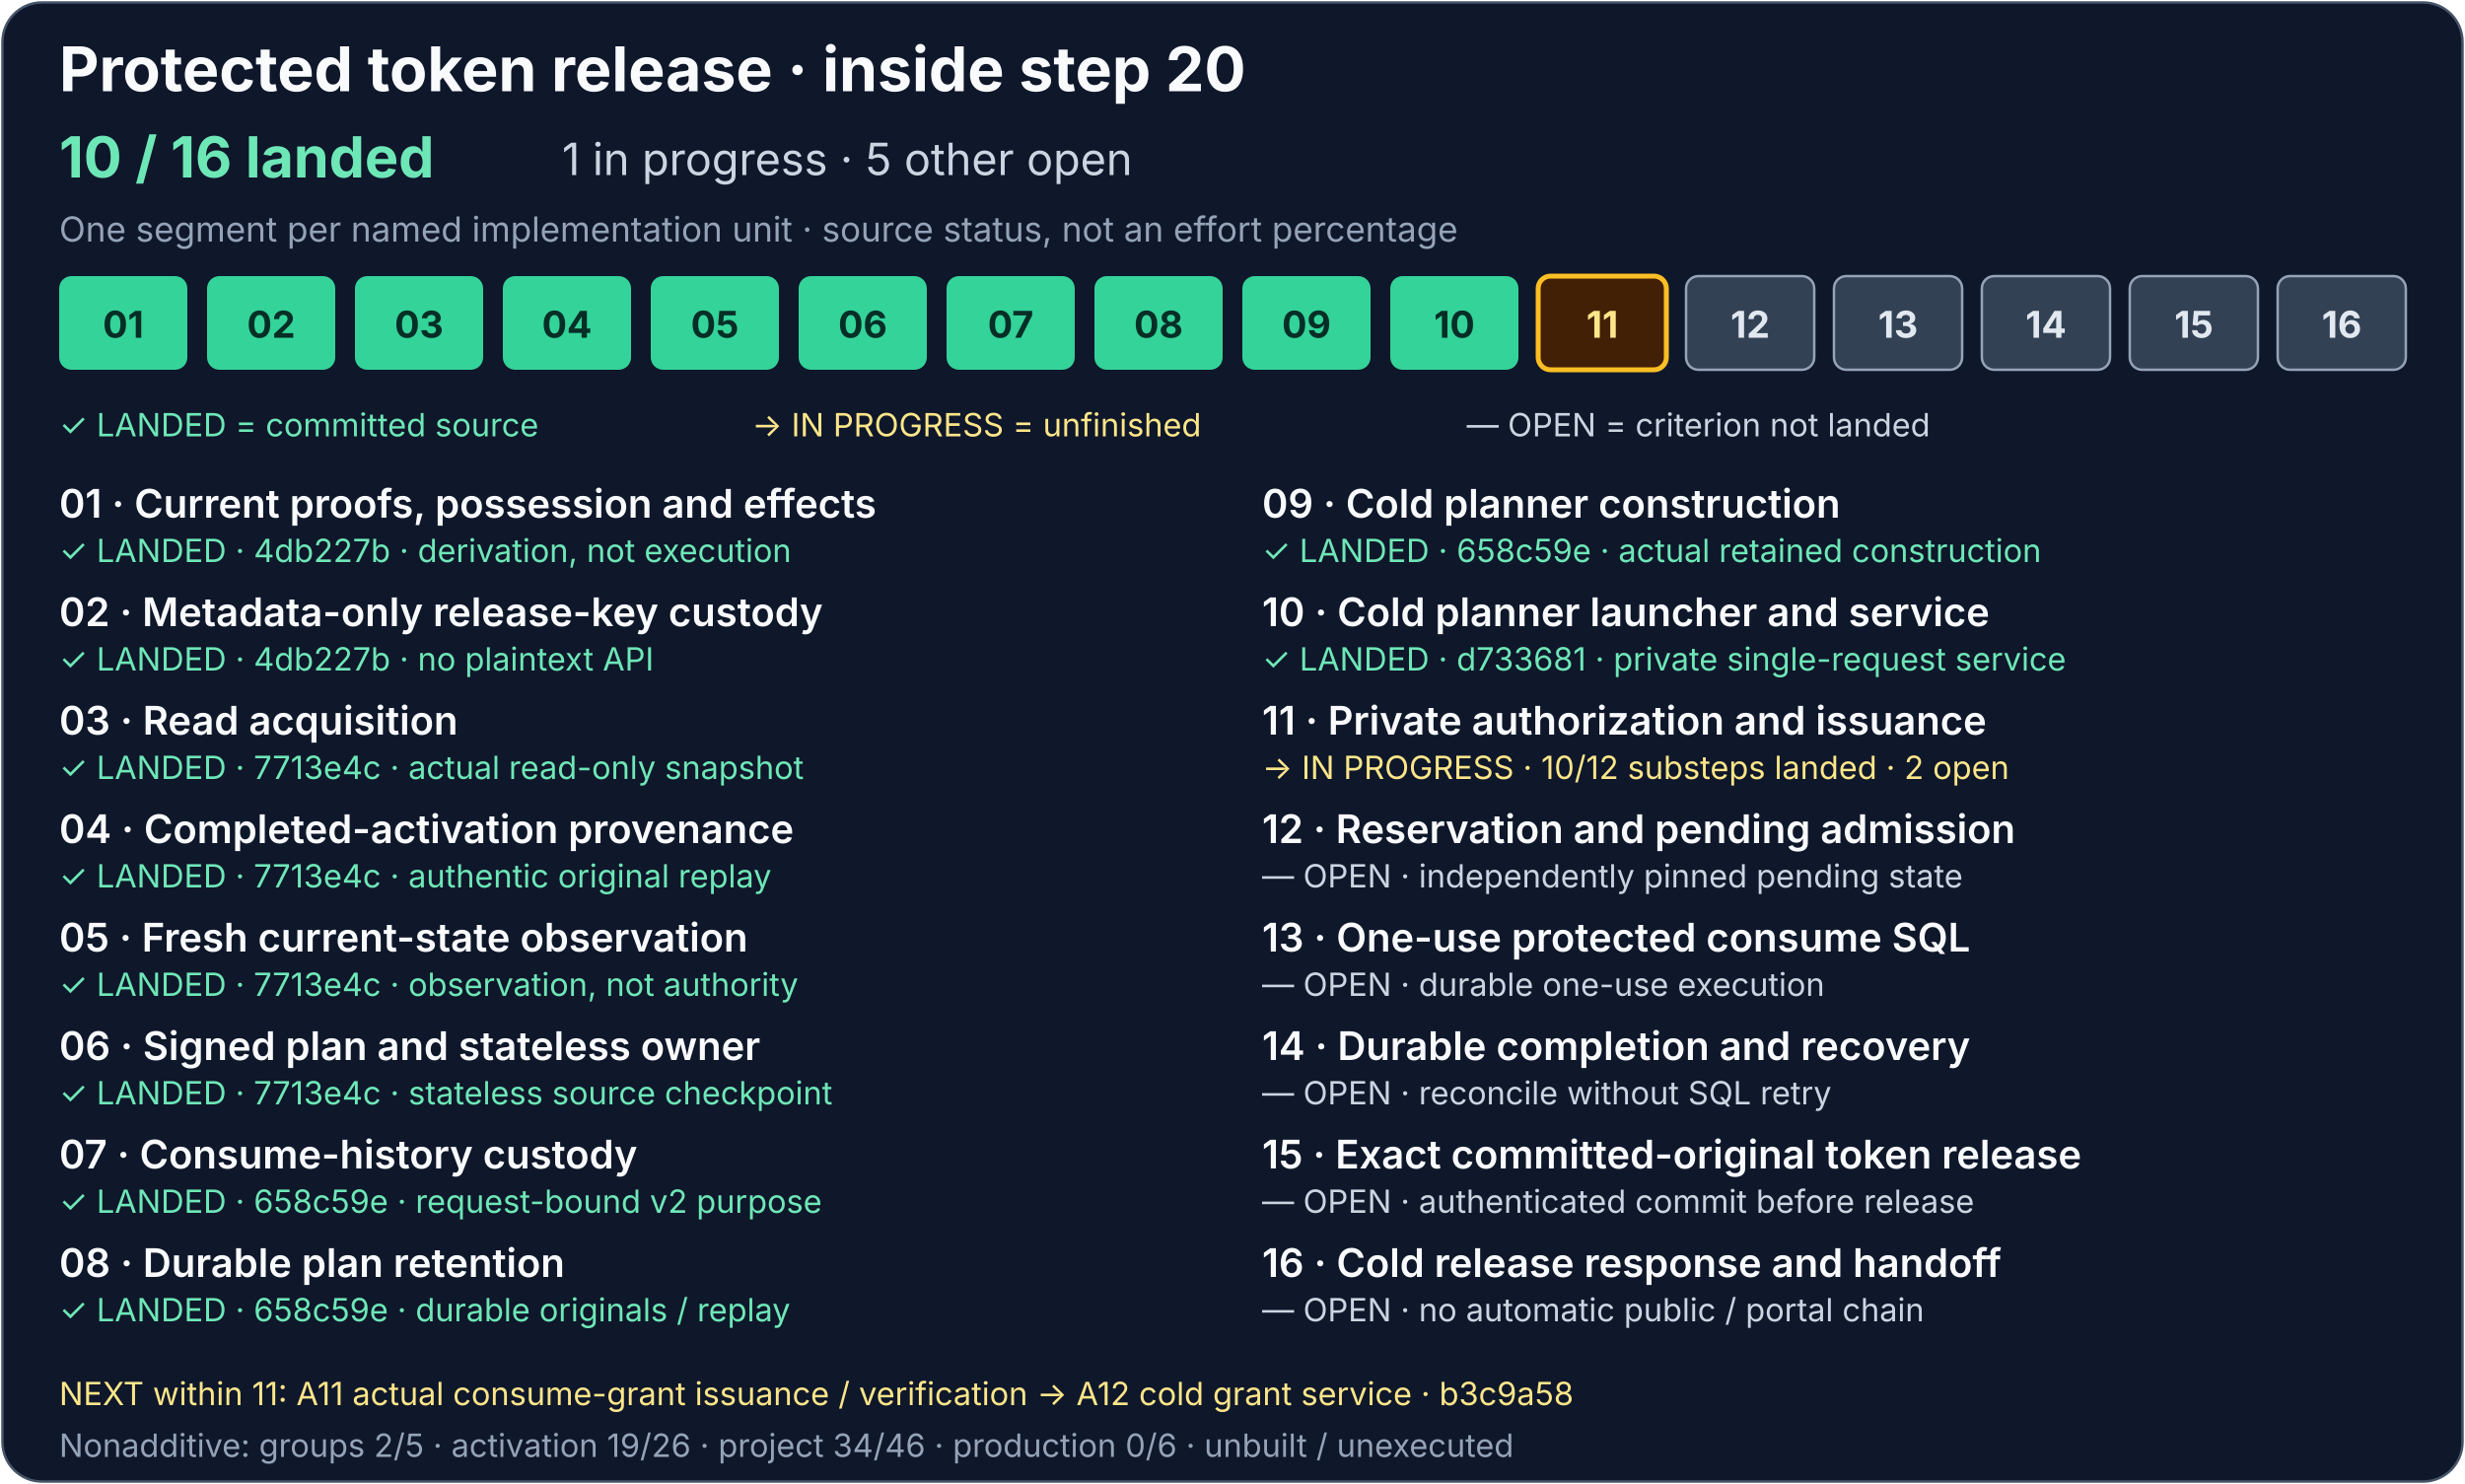
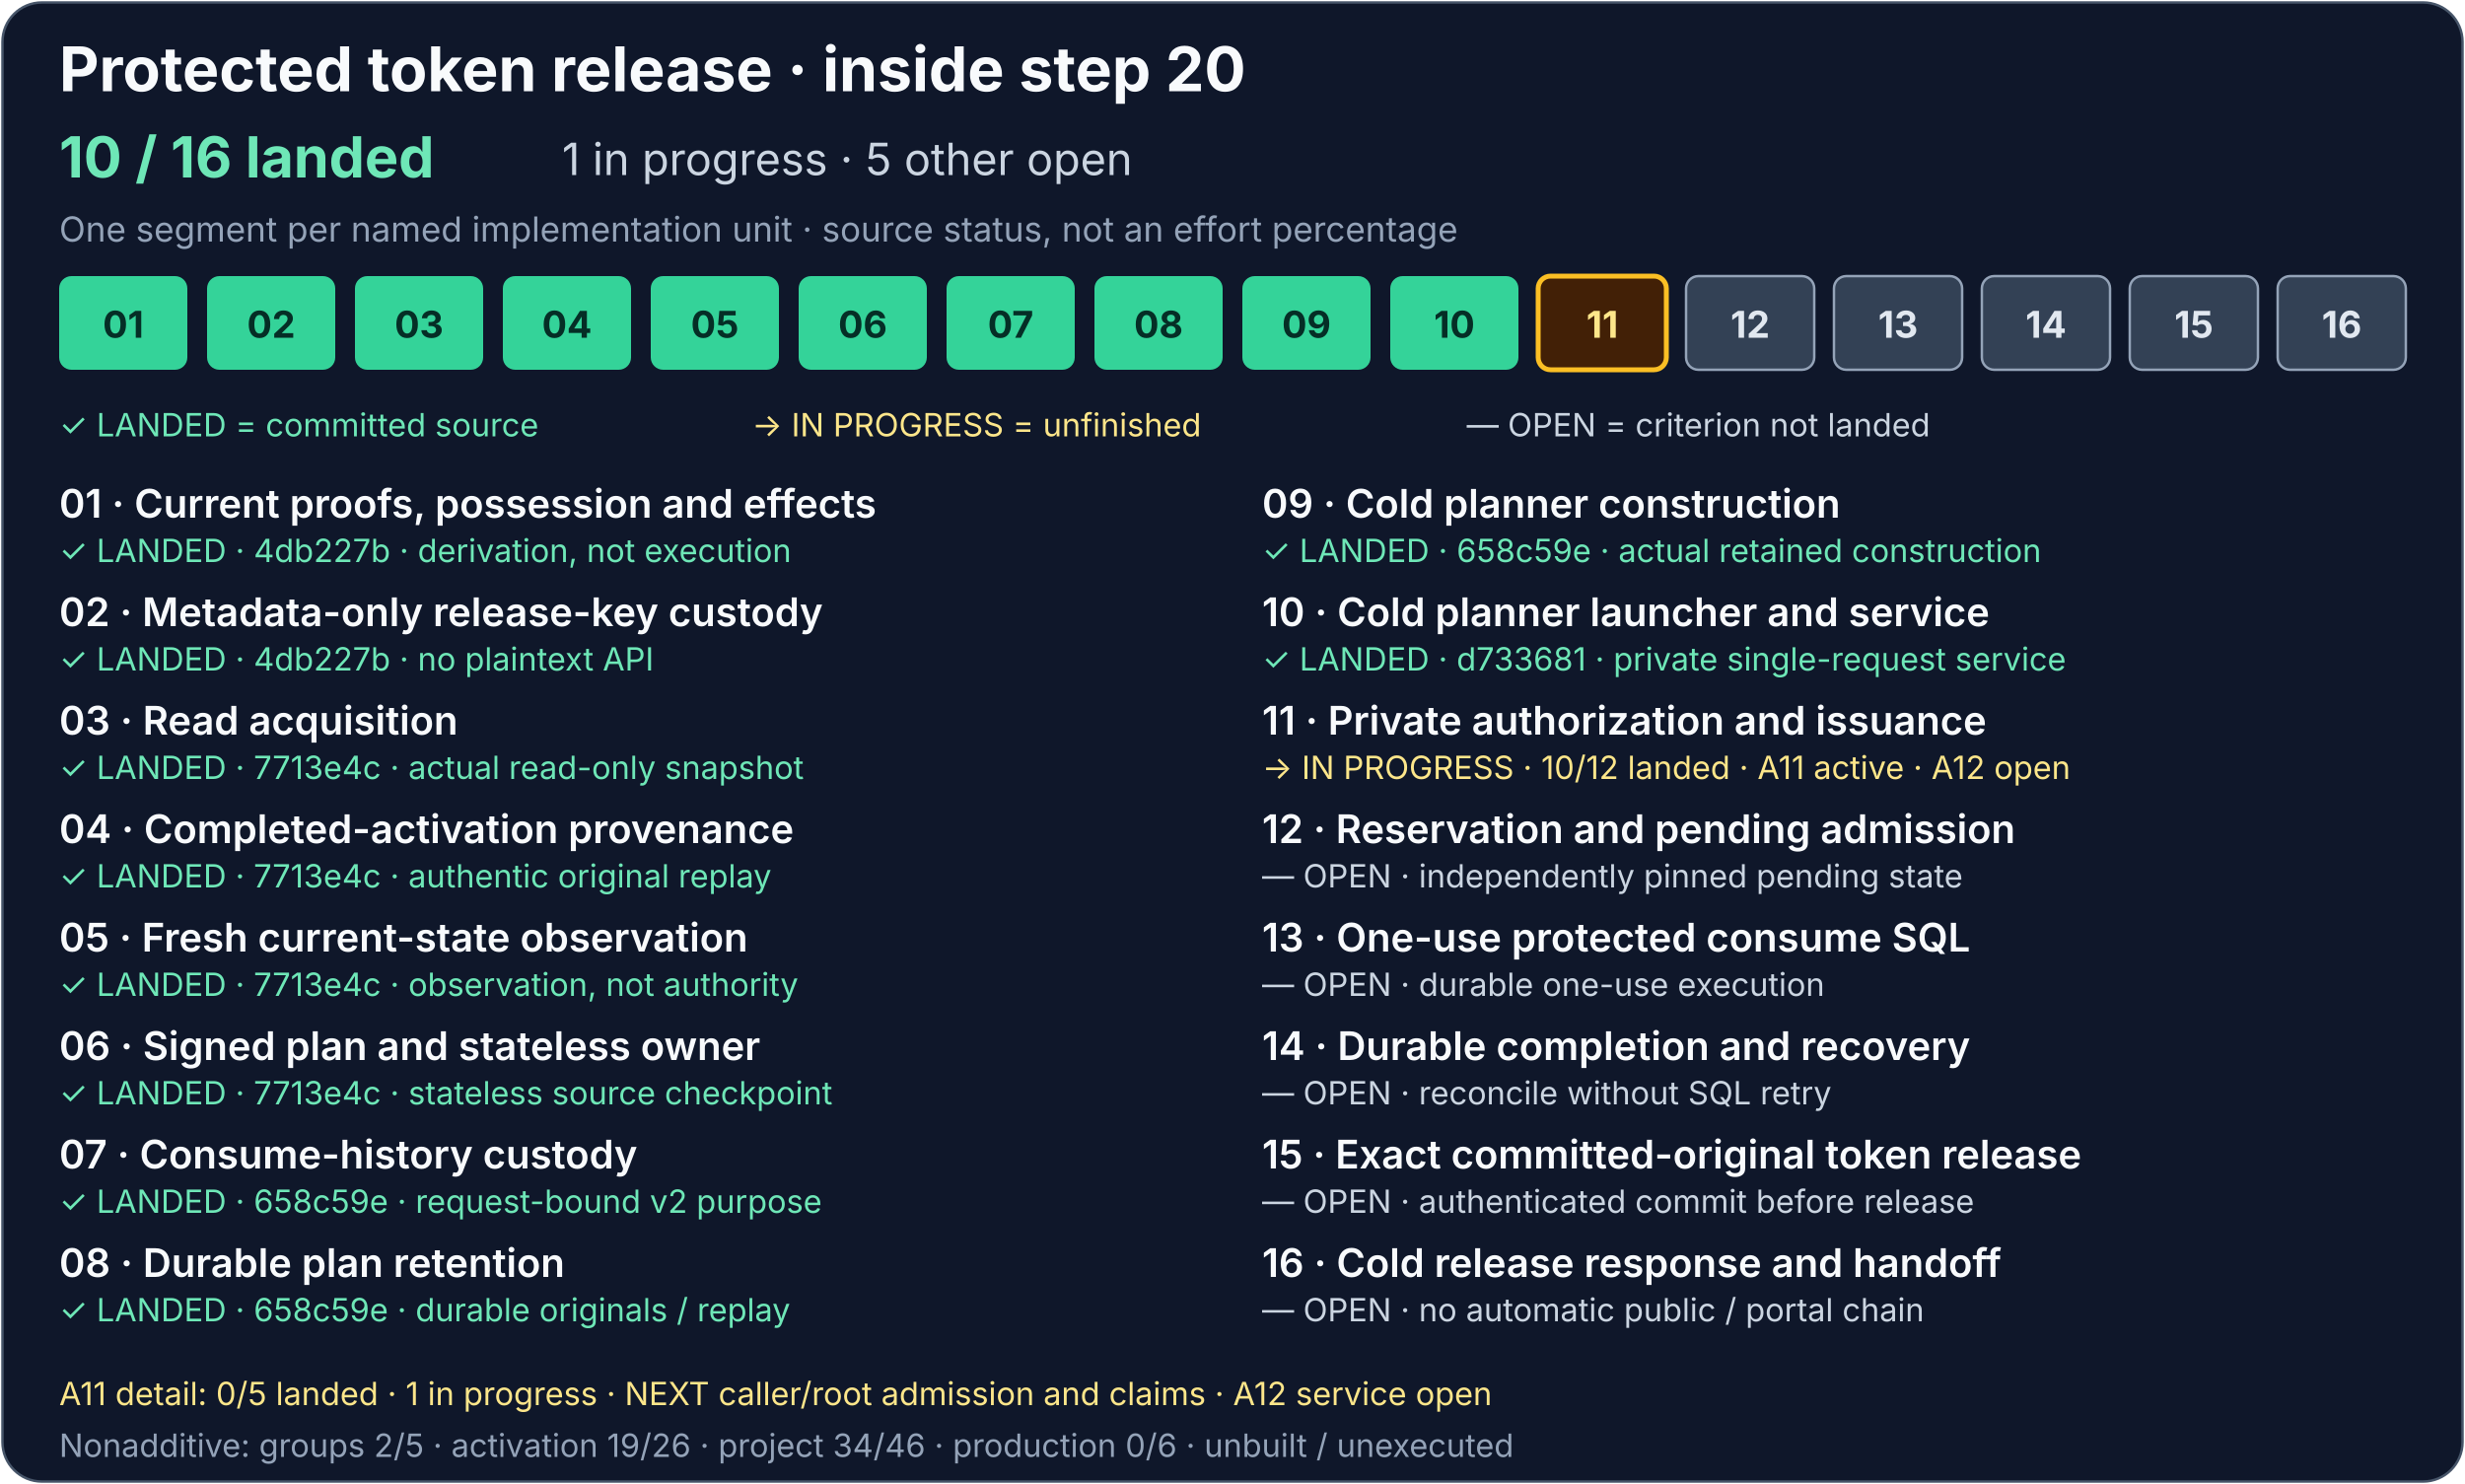
<svg xmlns="http://www.w3.org/2000/svg" width="1000" height="602" viewBox="0 0 1000 602" role="img" aria-labelledby="release-title release-description">
  <rect x="1" y="1" width="998" height="600" rx="16" fill="#0f172a" stroke="#475569" />
  <g font-family="system-ui, -apple-system, Segoe UI, sans-serif">
    <text x="24" y="37" fill="#f8fafc" font-size="25" font-weight="700">Protected token release · inside step 20</text>
    <text x="24" y="72" fill="#6ee7b7" font-size="23" font-weight="700">10 / 16 landed</text>
    <text x="228" y="71" fill="#cbd5e1" font-size="18">1 in progress · 5 other open</text>
    <text x="24" y="98" fill="#94a3b8" font-size="14">One segment per named implementation unit · source status, not an effort percentage</text>
    <g fill="#34d399">
      <rect x="24" y="112" width="52" height="38" rx="5" />
      <rect x="84" y="112" width="52" height="38" rx="5" />
      <rect x="144" y="112" width="52" height="38" rx="5" />
      <rect x="204" y="112" width="52" height="38" rx="5" />
      <rect x="264" y="112" width="52" height="38" rx="5" />
      <rect x="324" y="112" width="52" height="38" rx="5" />
    </g>
    <g fill="#34d399">
      <rect x="384" y="112" width="52" height="38" rx="5" />
      <rect x="444" y="112" width="52" height="38" rx="5" />
      <rect x="504" y="112" width="52" height="38" rx="5" />
      <rect x="564" y="112" width="52" height="38" rx="5" />
    </g>
    <g fill="#334155" stroke="#94a3b8">
      <rect x="624" y="112" width="52" height="38" rx="5" fill="#422006" stroke="#fbbf24" stroke-width="2" />
      <rect x="684" y="112" width="52" height="38" rx="5" />
      <rect x="744" y="112" width="52" height="38" rx="5" />
      <rect x="804" y="112" width="52" height="38" rx="5" />
      <rect x="864" y="112" width="52" height="38" rx="5" />
      <rect x="924" y="112" width="52" height="38" rx="5" />
    </g>
    <g font-size="15" font-weight="700" text-anchor="middle">
      <g fill="#052e26">
        <text x="50" y="137">01</text>
        <text x="110" y="137">02</text>
        <text x="170" y="137">03</text>
        <text x="230" y="137">04</text>
        <text x="290" y="137">05</text>
        <text x="350" y="137">06</text>
      </g>
      <g fill="#052e26">
        <text x="410" y="137">07</text>
        <text x="470" y="137">08</text>
        <text x="530" y="137">09</text>
        <text x="590" y="137">10</text>
      </g>
      <g fill="#e2e8f0">
        <text x="650" y="137" fill="#fde68a">11</text>
        <text x="710" y="137">12</text>
        <text x="770" y="137">13</text>
        <text x="830" y="137">14</text>
        <text x="890" y="137">15</text>
        <text x="950" y="137">16</text>
      </g>
    </g>
    <text x="24" y="177" fill="#6ee7b7" font-size="13">✓ LANDED = committed source</text>
    <text x="305" y="177" fill="#fde68a" font-size="13">→ IN PROGRESS = unfinished</text>
    <text x="595" y="177" fill="#cbd5e1" font-size="13">— OPEN = criterion not landed</text>
    <g fill="#f8fafc" font-size="16" font-weight="600">
      <text x="24" y="210">01 · Current proofs, possession and effects</text>
      <text x="24" y="254">02 · Metadata-only release-key custody</text>
      <text x="24" y="298">03 · Read acquisition</text>
      <text x="24" y="342">04 · Completed-activation provenance</text>
      <text x="24" y="386">05 · Fresh current-state observation</text>
      <text x="24" y="430">06 · Signed plan and stateless owner</text>
      <text x="24" y="474">07 · Consume-history custody</text>
      <text x="24" y="518">08 · Durable plan retention</text>
      <text x="512" y="210">09 · Cold planner construction</text>
      <text x="512" y="254">10 · Cold planner launcher and service</text>
      <text x="512" y="298">11 · Private authorization and issuance</text>
      <text x="512" y="342">12 · Reservation and pending admission</text>
      <text x="512" y="386">13 · One-use protected consume SQL</text>
      <text x="512" y="430">14 · Durable completion and recovery</text>
      <text x="512" y="474">15 · Exact committed-original token release</text>
      <text x="512" y="518">16 · Cold release response and handoff</text>
    </g>
    <g font-size="13">
      <g fill="#6ee7b7">
        <text x="24" y="228">✓ LANDED · 4db227b · derivation, not execution</text>
        <text x="24" y="272">✓ LANDED · 4db227b · no plaintext API</text>
        <text x="24" y="316">✓ LANDED · 7713e4c · actual read-only snapshot</text>
        <text x="24" y="360">✓ LANDED · 7713e4c · authentic original replay</text>
        <text x="24" y="404">✓ LANDED · 7713e4c · observation, not authority</text>
        <text x="24" y="448">✓ LANDED · 7713e4c · stateless source checkpoint</text>
      </g>
      <g fill="#6ee7b7">
        <text x="24" y="492">✓ LANDED · 658c59e · request-bound v2 purpose</text>
        <text x="24" y="536">✓ LANDED · 658c59e · durable originals / replay</text>
        <text x="512" y="228">✓ LANDED · 658c59e · actual retained construction</text>
        <text x="512" y="272">✓ LANDED · d733681 · private single-request service</text>
      </g>
      <g fill="#cbd5e1">
-         <text x="512" y="316" fill="#fde68a">→ IN PROGRESS · 10/12 substeps landed · 2 open</text>
+         <text x="512" y="316" fill="#fde68a">→ IN PROGRESS · 10/12 landed · A11 active · A12 open</text>
        <text x="512" y="360">— OPEN · independently pinned pending state</text>
        <text x="512" y="404">— OPEN · durable one-use execution</text>
        <text x="512" y="448">— OPEN · reconcile without SQL retry</text>
        <text x="512" y="492">— OPEN · authenticated commit before release</text>
        <text x="512" y="536">— OPEN · no automatic public / portal chain</text>
      </g>
    </g>
-     <text x="24" y="570" fill="#fde68a" font-size="13">NEXT within 11: A11 actual consume-grant issuance / verification → A12 cold grant service · b3c9a58</text>
+     <text x="24" y="570" fill="#fde68a" font-size="13">A11 detail: 0/5 landed · 1 in progress · NEXT caller/root admission and claims · A12 service open</text>
    <text x="24" y="591" fill="#94a3b8" font-size="13">Nonadditive: groups 2/5 · activation 19/26 · project 34/46 · production 0/6 · unbuilt / unexecuted</text>
  </g>
</svg>
